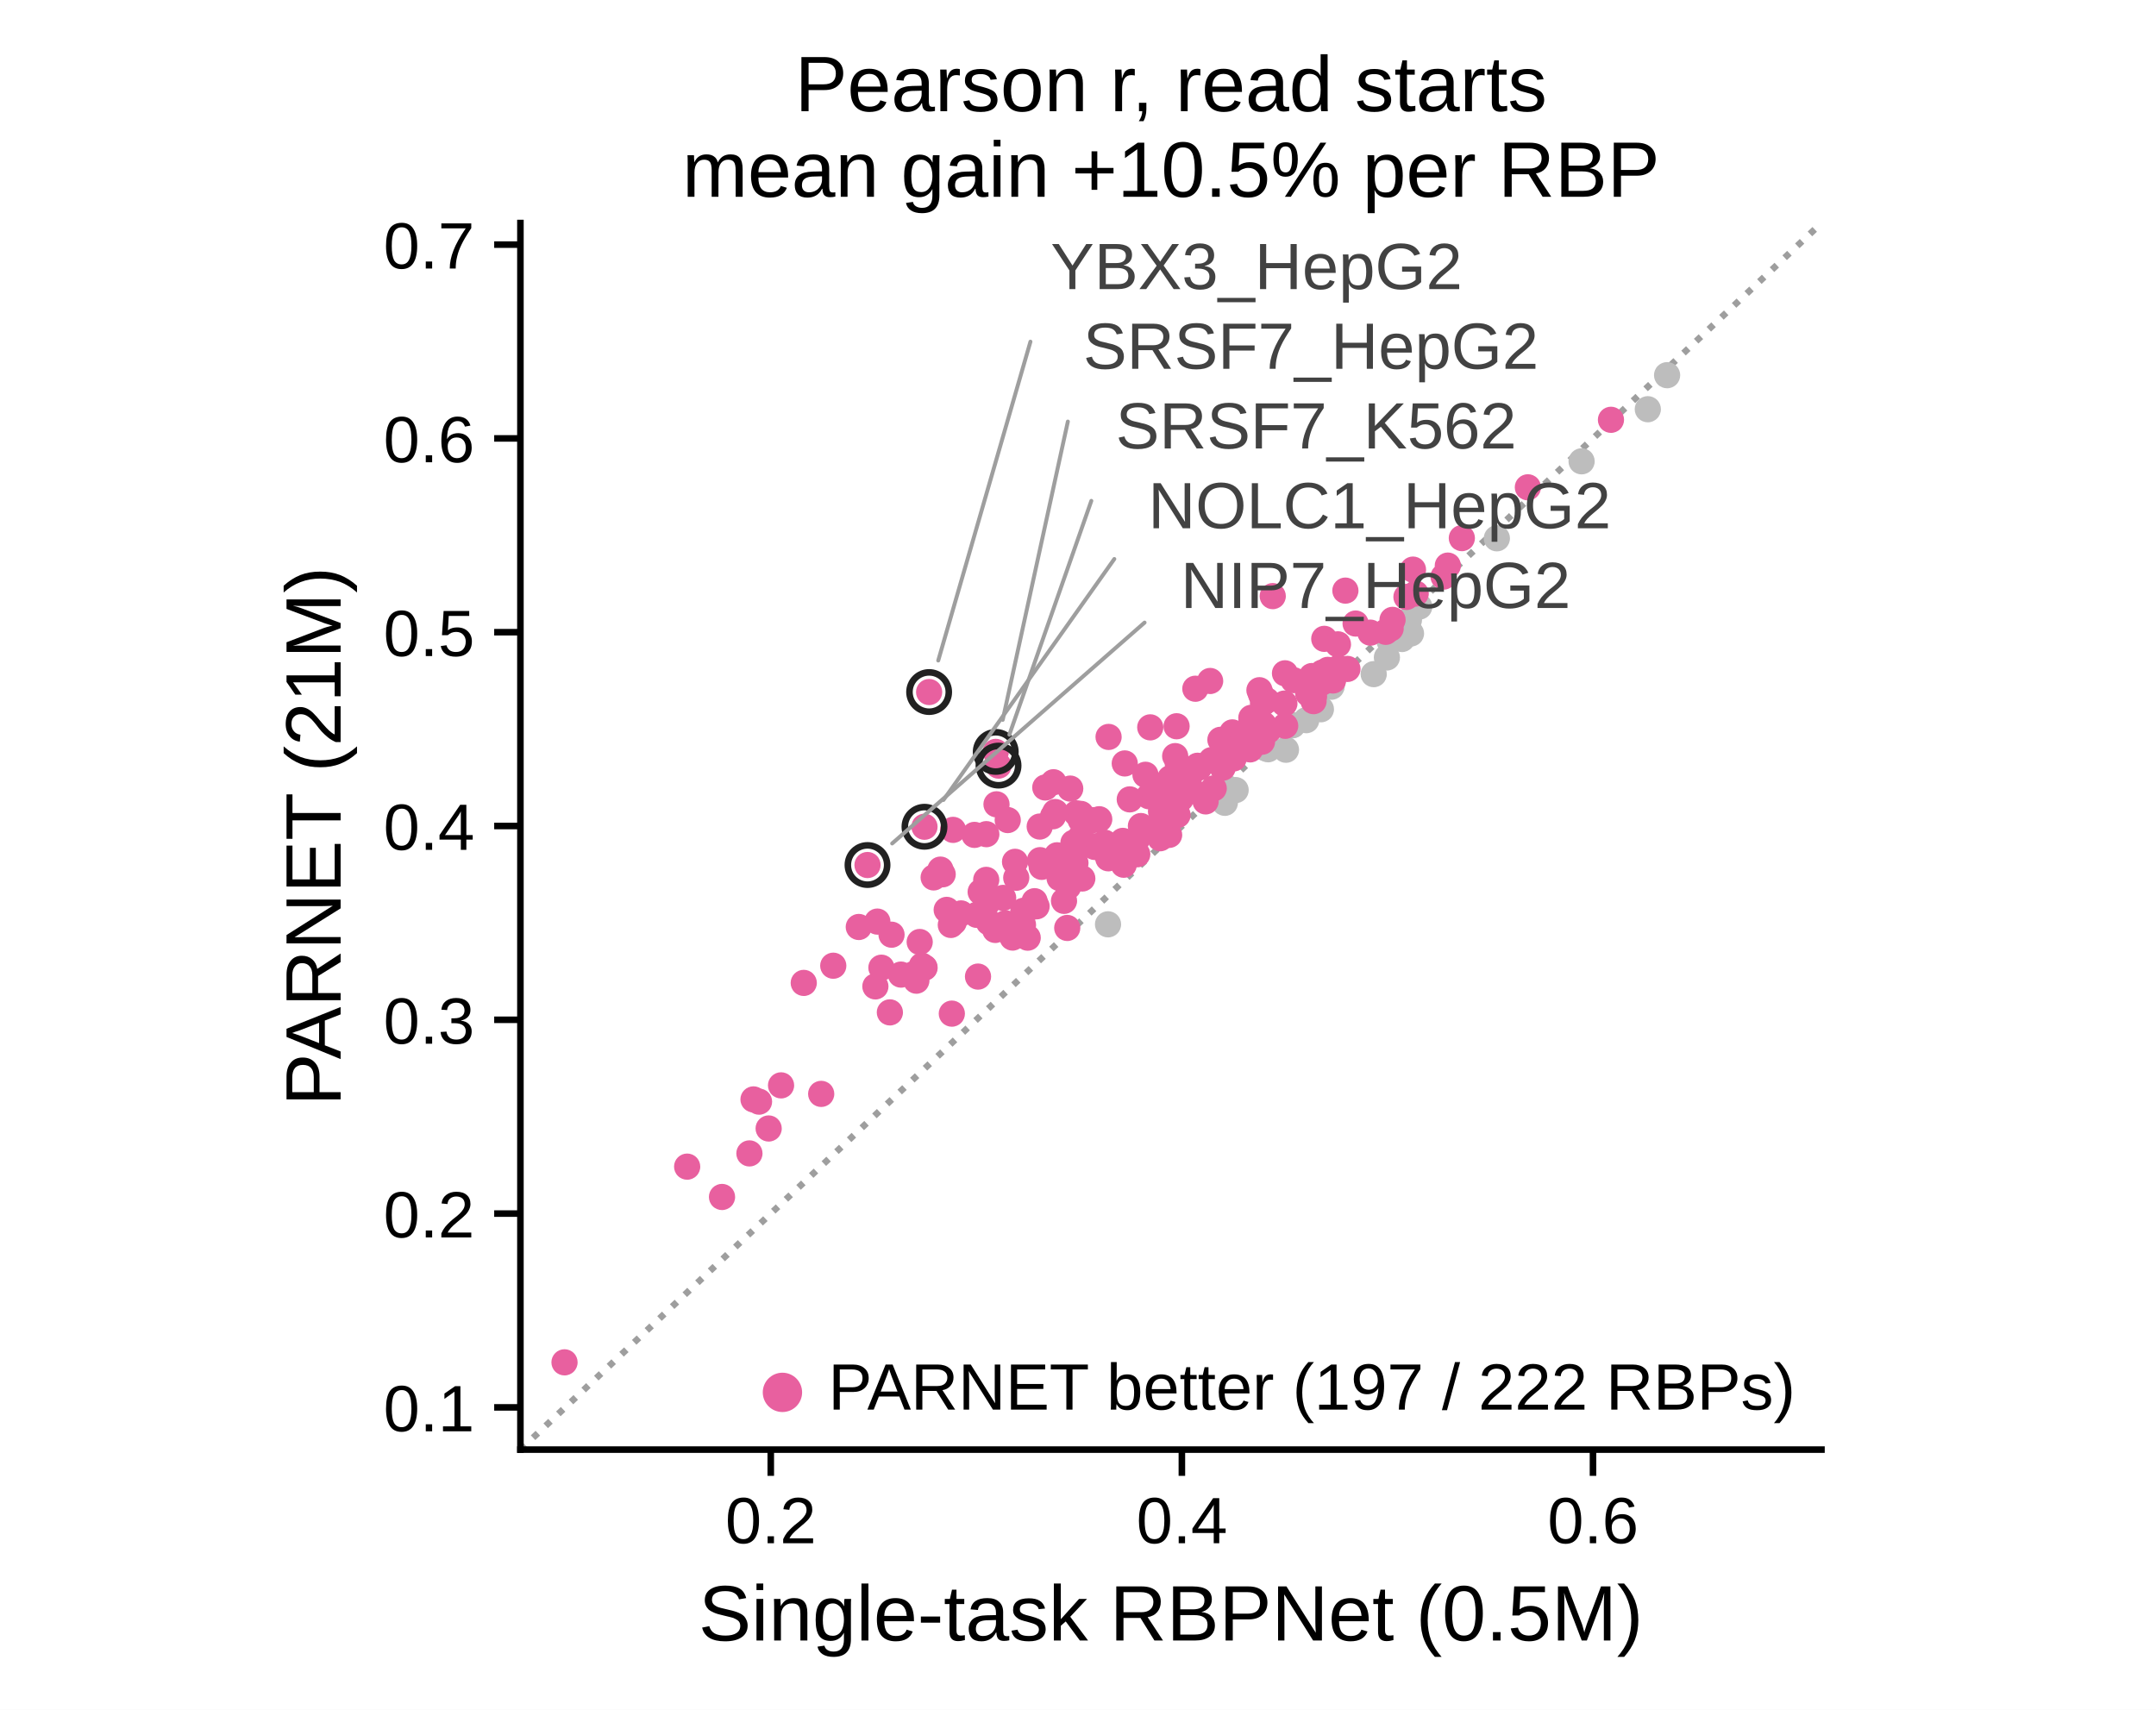
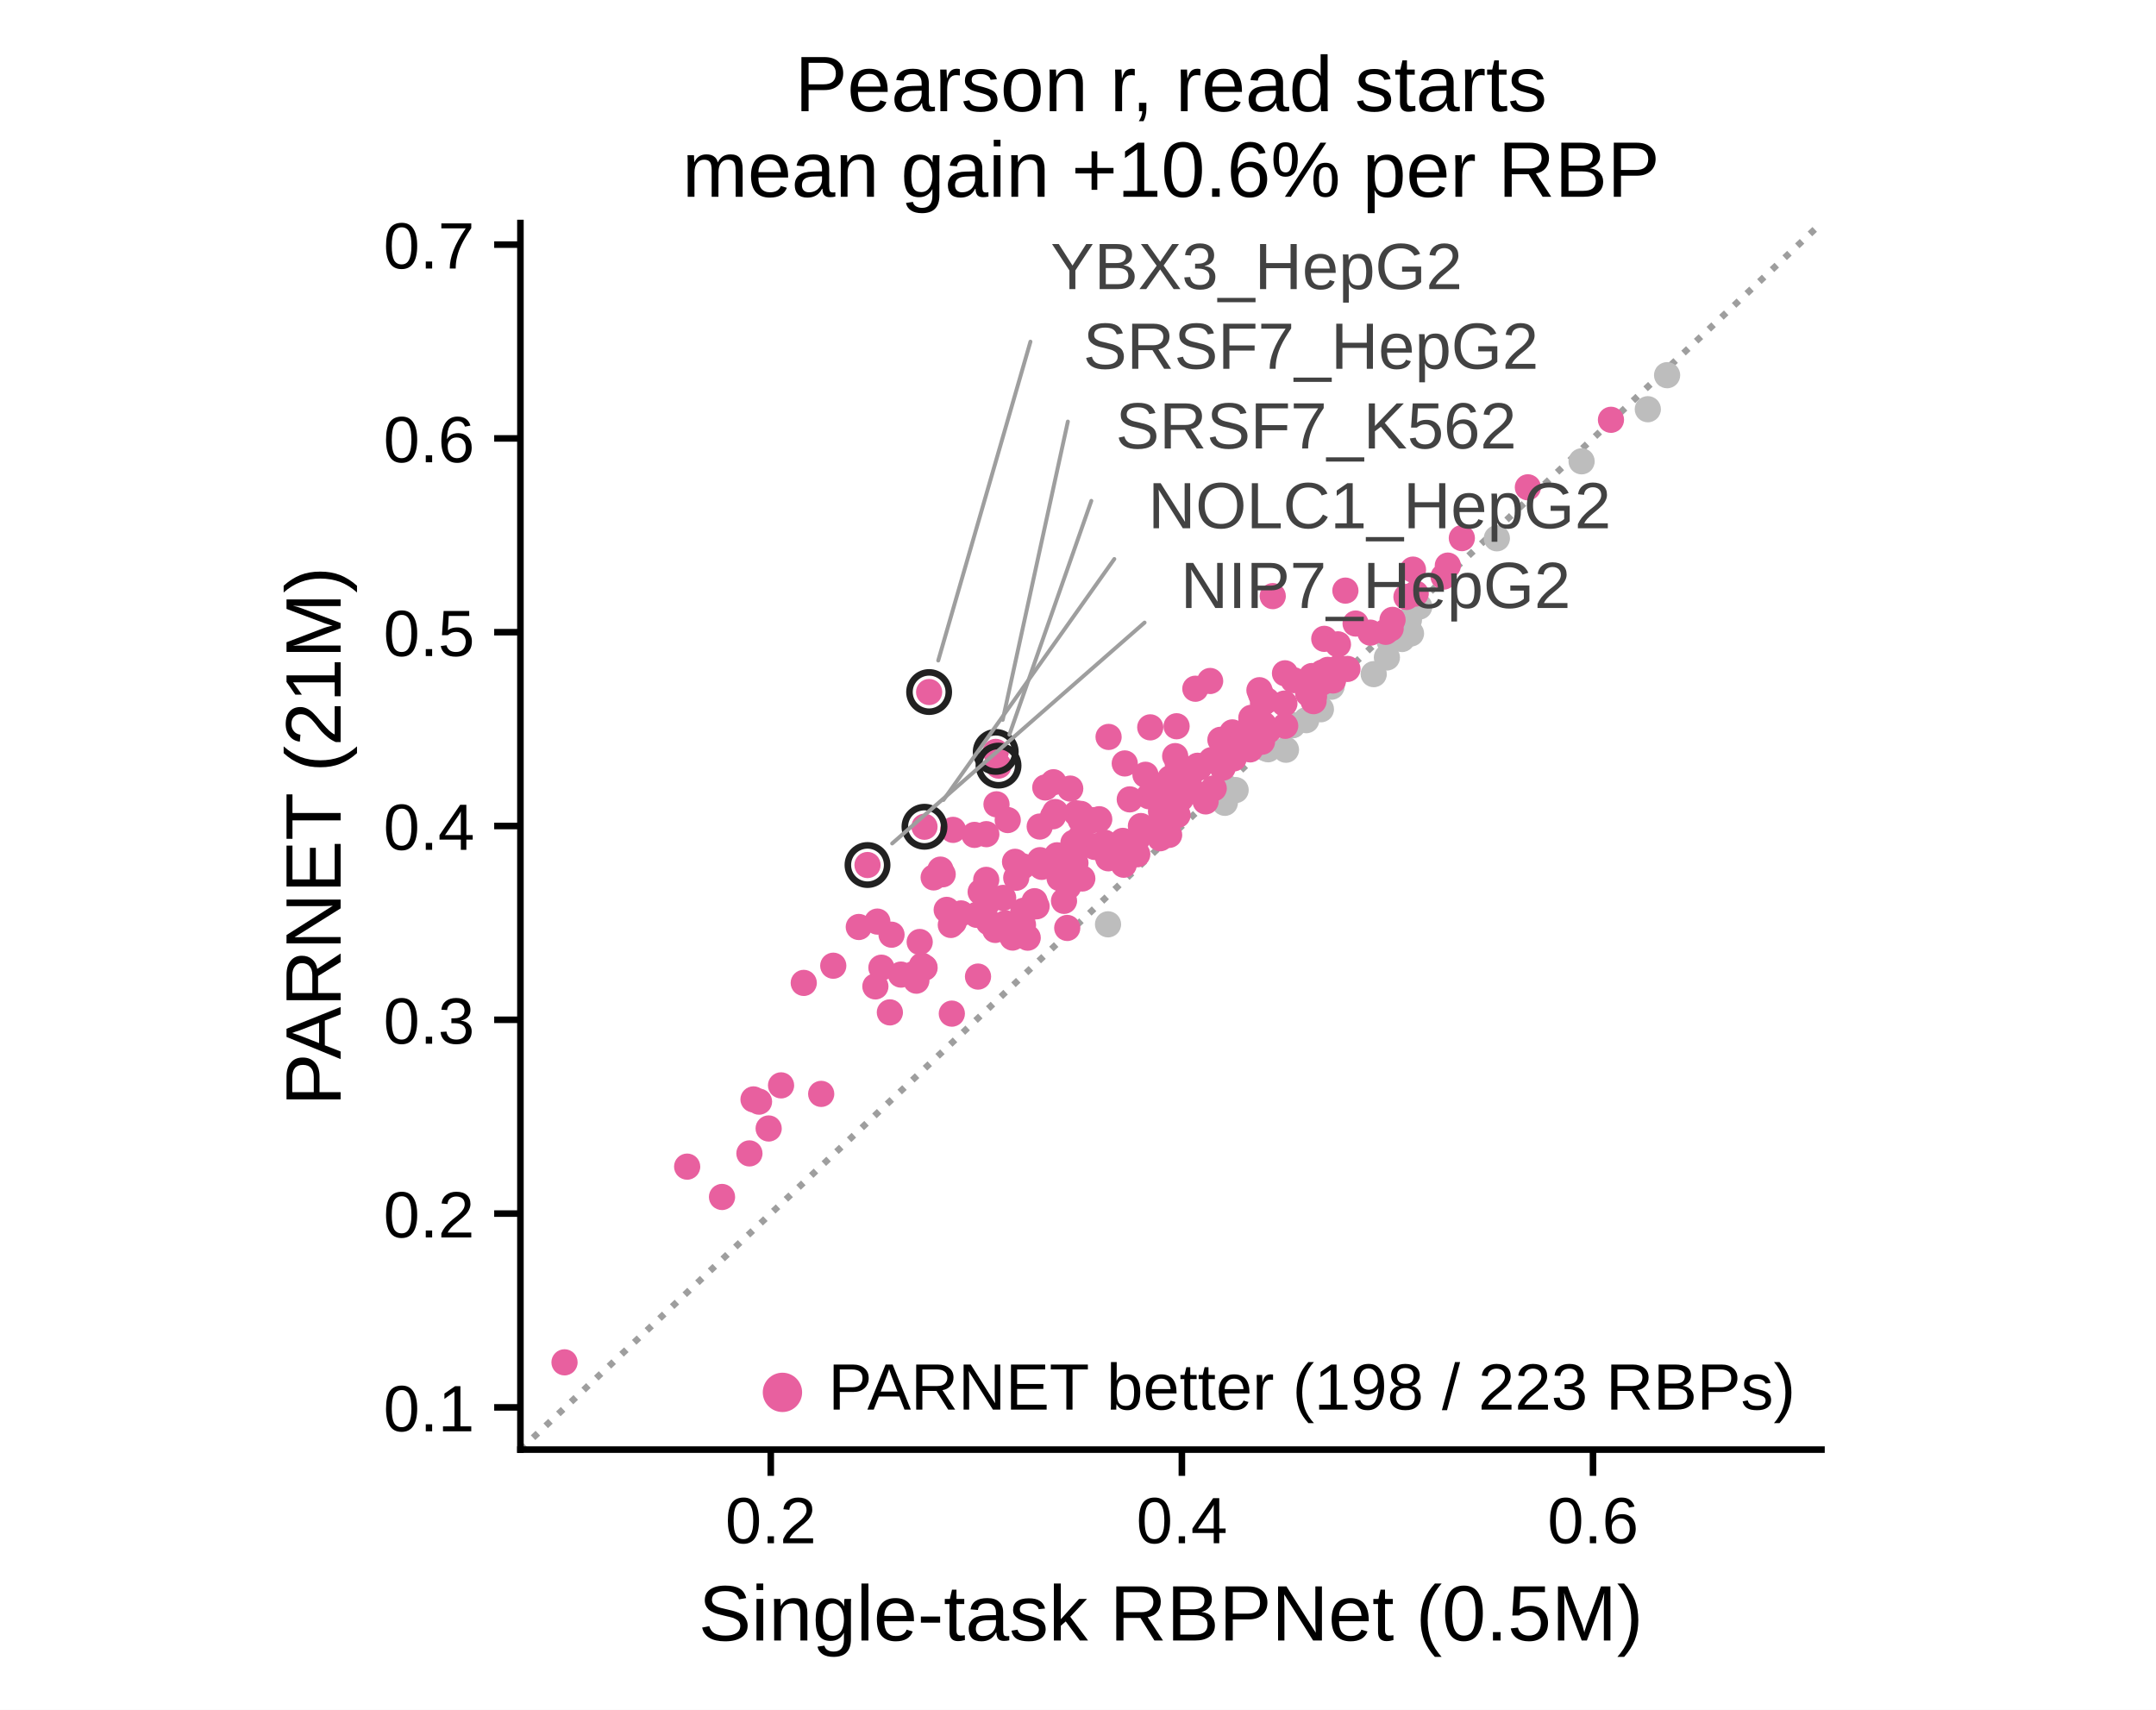
<svg xmlns="http://www.w3.org/2000/svg" xmlns:xlink="http://www.w3.org/1999/xlink" width="164.409pt" height="130.394pt" viewBox="0 0 164.409 130.394" version="1.1">
  <defs>
    <style type="text/css">*{stroke-linejoin: round; stroke-linecap: butt}</style>
  </defs>
  <g id="figure_1">
    <g id="patch_1">
      <path d="M 0 130.394  L 164.409 130.394  L 164.409 0  L 0 0  z " style="fill: #ffffff" />
    </g>
    <g id="axes_1">
      <g id="patch_2">
        <path d="M 39.685 110.551  L 138.898 110.551  L 138.898 17.008  L 39.685 17.008  z " style="fill: #ffffff" />
      </g>
      <g id="line2d_1">
        <path d="M 39.685 110.551  L 138.898 17.008  " clip-path="url(#pf9ccf09ab8)" style="fill: none; stroke-dasharray: 0.5,0.825; stroke-dashoffset: 0; stroke: #9e9e9e; stroke-width: 0.5" />
      </g>
      <g id="matplotlib.axis_1">
        <g id="xtick_1">
          <g id="line2d_2">
            <defs>
              <path id="me5752a31cb" d="M 0 0  L 0 2  " style="stroke: #000000; stroke-width: 0.5" />
            </defs>
            <g>
              <use xlink:href="#me5752a31cb" x="58.776" y="110.551" style="stroke: #000000; stroke-width: 0.5" />
            </g>
          </g>
          <g id="text_1">
            <text style="font-size: 5px; font-family: 'Arial', 'Helvetica', 'Liberation Sans', sans-serif; text-anchor: middle" x="58.776" y="117.691" transform="rotate(-0 58.77635 117.6913)">0.2</text>
          </g>
        </g>
        <g id="xtick_2">
          <g id="line2d_3">
            <g>
              <use xlink:href="#me5752a31cb" x="90.126" y="110.551" style="stroke: #000000; stroke-width: 0.5" />
            </g>
          </g>
          <g id="text_2">
            <text style="font-size: 5px; font-family: 'Arial', 'Helvetica', 'Liberation Sans', sans-serif; text-anchor: middle" x="90.126" y="117.691" transform="rotate(-0 90.1261 117.6913)">0.4</text>
          </g>
        </g>
        <g id="xtick_3">
          <g id="line2d_4">
            <g>
              <use xlink:href="#me5752a31cb" x="121.476" y="110.551" style="stroke: #000000; stroke-width: 0.5" />
            </g>
          </g>
          <g id="text_3">
            <text style="font-size: 5px; font-family: 'Arial', 'Helvetica', 'Liberation Sans', sans-serif; text-anchor: middle" x="121.476" y="117.691" transform="rotate(-0 121.4759 117.6913)">0.6</text>
          </g>
        </g>
        <g id="text_4">
          <text style="font-size: 6px; font-family: 'Arial', 'Helvetica', 'Liberation Sans', sans-serif; text-anchor: middle" x="89.291" y="125.112" transform="rotate(-0 89.29134 125.1117)">Single-task RBPNet (0.5M)</text>
        </g>
      </g>
      <g id="matplotlib.axis_2">
        <g id="ytick_1">
          <g id="line2d_5">
            <defs>
              <path id="me5e452b302" d="M 0 0  L -2 0  " style="stroke: #000000; stroke-width: 0.5" />
            </defs>
            <g>
              <use xlink:href="#me5e452b302" x="39.685" y="107.33" style="stroke: #000000; stroke-width: 0.5" />
            </g>
          </g>
          <g id="text_5">
            <text style="font-size: 5px; font-family: 'Arial', 'Helvetica', 'Liberation Sans', sans-serif; text-anchor: end" x="36.185" y="109.15" transform="rotate(-0 36.18504 109.15)">0.1</text>
          </g>
        </g>
        <g id="ytick_2">
          <g id="line2d_6">
            <g>
              <use xlink:href="#me5e452b302" x="39.685" y="92.551" style="stroke: #000000; stroke-width: 0.5" />
            </g>
          </g>
          <g id="text_6">
            <text style="font-size: 5px; font-family: 'Arial', 'Helvetica', 'Liberation Sans', sans-serif; text-anchor: end" x="36.185" y="94.371" transform="rotate(-0 36.18504 94.37087)">0.2</text>
          </g>
        </g>
        <g id="ytick_3">
          <g id="line2d_7">
            <g>
              <use xlink:href="#me5e452b302" x="39.685" y="77.772" style="stroke: #000000; stroke-width: 0.5" />
            </g>
          </g>
          <g id="text_7">
            <text style="font-size: 5px; font-family: 'Arial', 'Helvetica', 'Liberation Sans', sans-serif; text-anchor: end" x="36.185" y="79.592" transform="rotate(-0 36.18504 79.5917)">0.3</text>
          </g>
        </g>
        <g id="ytick_4">
          <g id="line2d_8">
            <g>
              <use xlink:href="#me5e452b302" x="39.685" y="62.992" style="stroke: #000000; stroke-width: 0.5" />
            </g>
          </g>
          <g id="text_8">
            <text style="font-size: 5px; font-family: 'Arial', 'Helvetica', 'Liberation Sans', sans-serif; text-anchor: end" x="36.185" y="64.813" transform="rotate(-0 36.18504 64.81253)">0.4</text>
          </g>
        </g>
        <g id="ytick_5">
          <g id="line2d_9">
            <g>
              <use xlink:href="#me5e452b302" x="39.685" y="48.213" style="stroke: #000000; stroke-width: 0.5" />
            </g>
          </g>
          <g id="text_9">
            <text style="font-size: 5px; font-family: 'Arial', 'Helvetica', 'Liberation Sans', sans-serif; text-anchor: end" x="36.185" y="50.033" transform="rotate(-0 36.18504 50.03336)">0.5</text>
          </g>
        </g>
        <g id="ytick_6">
          <g id="line2d_10">
            <g>
              <use xlink:href="#me5e452b302" x="39.685" y="33.434" style="stroke: #000000; stroke-width: 0.5" />
            </g>
          </g>
          <g id="text_10">
            <text style="font-size: 5px; font-family: 'Arial', 'Helvetica', 'Liberation Sans', sans-serif; text-anchor: end" x="36.185" y="35.254" transform="rotate(-0 36.18504 35.25419)">0.6</text>
          </g>
        </g>
        <g id="ytick_7">
          <g id="line2d_11">
            <g>
              <use xlink:href="#me5e452b302" x="39.685" y="18.655" style="stroke: #000000; stroke-width: 0.5" />
            </g>
          </g>
          <g id="text_11">
            <text style="font-size: 5px; font-family: 'Arial', 'Helvetica', 'Liberation Sans', sans-serif; text-anchor: end" x="36.185" y="20.475" transform="rotate(-0 36.18504 20.47502)">0.7</text>
          </g>
        </g>
        <g id="text_12">
          <text style="font-size: 6px; font-family: 'Arial', 'Helvetica', 'Liberation Sans', sans-serif; text-anchor: middle" x="25.972" y="63.78" transform="rotate(-90 25.97223 63.77953)">PARNET (21M)</text>
        </g>
      </g>
      <g id="PathCollection_1">
        <defs>
          <path id="mf2c2e0ef51" d="M 0 1  C 0.265 1 0.52 0.895 0.707 0.707  C 0.895 0.52 1 0.265 1 0  C 1 -0.265 0.895 -0.52 0.707 -0.707  C 0.52 -0.895 0.265 -1 0 -1  C -0.265 -1 -0.52 -0.895 -0.707 -0.707  C -0.895 -0.52 -1 -0.265 -1 0  C -1 0.265 -0.895 0.52 -0.707 0.707  C -0.52 0.895 -0.265 1 0 1  z " />
        </defs>
        <g clip-path="url(#pf9ccf09ab8)">
          <use xlink:href="#mf2c2e0ef51" x="98.064" y="57.178" style="fill: #bdbdbd" />
          <use xlink:href="#mf2c2e0ef51" x="105.76" y="50.139" style="fill: #bdbdbd" />
          <use xlink:href="#mf2c2e0ef51" x="96.7" y="57.141" style="fill: #bdbdbd" />
          <use xlink:href="#mf2c2e0ef51" x="127.127" y="28.613" style="fill: #bdbdbd" />
          <use xlink:href="#mf2c2e0ef51" x="104.754" y="51.412" style="fill: #bdbdbd" />
          <use xlink:href="#mf2c2e0ef51" x="94.225" y="60.254" style="fill: #bdbdbd" />
          <use xlink:href="#mf2c2e0ef51" x="99.608" y="54.922" style="fill: #bdbdbd" />
          <use xlink:href="#mf2c2e0ef51" x="100.727" y="54.089" style="fill: #bdbdbd" />
          <use xlink:href="#mf2c2e0ef51" x="101.558" y="52.264" style="fill: #bdbdbd" />
          <use xlink:href="#mf2c2e0ef51" x="96.504" y="57.063" style="fill: #bdbdbd" />
          <use xlink:href="#mf2c2e0ef51" x="98.57" y="55.304" style="fill: #bdbdbd" />
          <use xlink:href="#mf2c2e0ef51" x="105.966" y="48.899" style="fill: #bdbdbd" />
          <use xlink:href="#mf2c2e0ef51" x="108.229" y="46.261" style="fill: #bdbdbd" />
          <use xlink:href="#mf2c2e0ef51" x="93.587" y="60.102" style="fill: #bdbdbd" />
          <use xlink:href="#mf2c2e0ef51" x="120.607" y="35.181" style="fill: #bdbdbd" />
          <use xlink:href="#mf2c2e0ef51" x="93.274" y="60.536" style="fill: #bdbdbd" />
          <use xlink:href="#mf2c2e0ef51" x="107.597" y="48.309" style="fill: #bdbdbd" />
          <use xlink:href="#mf2c2e0ef51" x="98.542" y="55.307" style="fill: #bdbdbd" />
          <use xlink:href="#mf2c2e0ef51" x="101.53" y="52.369" style="fill: #bdbdbd" />
          <use xlink:href="#mf2c2e0ef51" x="114.145" y="41.053" style="fill: #bdbdbd" />
          <use xlink:href="#mf2c2e0ef51" x="106.906" y="48.732" style="fill: #bdbdbd" />
          <use xlink:href="#mf2c2e0ef51" x="84.494" y="70.491" style="fill: #bdbdbd" />
          <use xlink:href="#mf2c2e0ef51" x="125.656" y="31.208" style="fill: #bdbdbd" />
          <use xlink:href="#mf2c2e0ef51" x="107.439" y="47.284" style="fill: #bdbdbd" />
          <use xlink:href="#mf2c2e0ef51" x="93.401" y="61.225" style="fill: #bdbdbd" />
        </g>
      </g>
      <g id="PathCollection_2">
        <defs>
          <path id="mb67d2dc4aa" d="M 0 1  C 0.265 1 0.52 0.895 0.707 0.707  C 0.895 0.52 1 0.265 1 0  C 1 -0.265 0.895 -0.52 0.707 -0.707  C 0.52 -0.895 0.265 -1 0 -1  C -0.265 -1 -0.52 -0.895 -0.707 -0.707  C -0.895 -0.52 -1 -0.265 -1 0  C -1 0.265 -0.895 0.52 -0.707 0.707  C -0.52 0.895 -0.265 1 0 1  z " />
        </defs>
        <g clip-path="url(#pf9ccf09ab8)">
          <use xlink:href="#mb67d2dc4aa" x="68.702" y="74.325" style="fill: #e8609f" />
          <use xlink:href="#mb67d2dc4aa" x="78.212" y="69.451" style="fill: #e8609f" />
          <use xlink:href="#mb67d2dc4aa" x="63.542" y="73.648" style="fill: #e8609f" />
          <use xlink:href="#mb67d2dc4aa" x="80.475" y="61.928" style="fill: #e8609f" />
          <use xlink:href="#mb67d2dc4aa" x="88.565" y="61.05" style="fill: #e8609f" />
          <use xlink:href="#mb67d2dc4aa" x="81.612" y="60.14" style="fill: #e8609f" />
          <use xlink:href="#mb67d2dc4aa" x="72.733" y="70.324" style="fill: #e8609f" />
          <use xlink:href="#mb67d2dc4aa" x="81.458" y="67.615" style="fill: #e8609f" />
          <use xlink:href="#mb67d2dc4aa" x="79.71" y="60.056" style="fill: #e8609f" />
          <use xlink:href="#mb67d2dc4aa" x="97.054" y="45.461" style="fill: #e8609f" />
          <use xlink:href="#mb67d2dc4aa" x="122.846" y="32.015" style="fill: #e8609f" />
          <use xlink:href="#mb67d2dc4aa" x="93.976" y="55.854" style="fill: #e8609f" />
          <use xlink:href="#mb67d2dc4aa" x="110.406" y="43.134" style="fill: #e8609f" />
          <use xlink:href="#mb67d2dc4aa" x="94.075" y="57.839" style="fill: #e8609f" />
          <use xlink:href="#mb67d2dc4aa" x="100.345" y="52.368" style="fill: #e8609f" />
          <use xlink:href="#mb67d2dc4aa" x="78.008" y="70.524" style="fill: #e8609f" />
          <use xlink:href="#mb67d2dc4aa" x="72.506" y="70.539" style="fill: #e8609f" />
          <use xlink:href="#mb67d2dc4aa" x="83.397" y="64.534" style="fill: #e8609f" />
          <use xlink:href="#mb67d2dc4aa" x="100.805" y="52.06" style="fill: #e8609f" />
          <use xlink:href="#mb67d2dc4aa" x="88.535" y="61.878" style="fill: #e8609f" />
          <use xlink:href="#mb67d2dc4aa" x="67.213" y="73.799" style="fill: #e8609f" />
          <use xlink:href="#mb67d2dc4aa" x="95.424" y="54.741" style="fill: #e8609f" />
          <use xlink:href="#mb67d2dc4aa" x="87.714" y="55.47" style="fill: #e8609f" />
          <use xlink:href="#mb67d2dc4aa" x="91.153" y="52.524" style="fill: #e8609f" />
          <use xlink:href="#mb67d2dc4aa" x="88.593" y="61.566" style="fill: #e8609f" />
          <use xlink:href="#mb67d2dc4aa" x="69.655" y="74.293" style="fill: #e8609f" />
          <use xlink:href="#mb67d2dc4aa" x="87.61" y="60.724" style="fill: #e8609f" />
          <use xlink:href="#mb67d2dc4aa" x="83.483" y="64.59" style="fill: #e8609f" />
          <use xlink:href="#mb67d2dc4aa" x="82.083" y="62.026" style="fill: #e8609f" />
          <use xlink:href="#mb67d2dc4aa" x="87.349" y="59.086" style="fill: #e8609f" />
          <use xlink:href="#mb67d2dc4aa" x="76.672" y="70.41" style="fill: #e8609f" />
          <use xlink:href="#mb67d2dc4aa" x="74.782" y="68.02" style="fill: #e8609f" />
          <use xlink:href="#mb67d2dc4aa" x="83.333" y="62.546" style="fill: #e8609f" />
          <use xlink:href="#mb67d2dc4aa" x="82.532" y="66.996" style="fill: #e8609f" />
          <use xlink:href="#mb67d2dc4aa" x="75.892" y="70.919" style="fill: #e8609f" />
          <use xlink:href="#mb67d2dc4aa" x="77.495" y="66.939" style="fill: #e8609f" />
          <use xlink:href="#mb67d2dc4aa" x="70.504" y="73.787" style="fill: #e8609f" />
          <use xlink:href="#mb67d2dc4aa" x="74.31" y="63.671" style="fill: #e8609f" />
          <use xlink:href="#mb67d2dc4aa" x="78.368" y="71.51" style="fill: #e8609f" />
          <use xlink:href="#mb67d2dc4aa" x="89.717" y="60.532" style="fill: #e8609f" />
          <use xlink:href="#mb67d2dc4aa" x="81.137" y="68.703" style="fill: #e8609f" />
          <use xlink:href="#mb67d2dc4aa" x="84.808" y="65.072" style="fill: #e8609f" />
          <use xlink:href="#mb67d2dc4aa" x="89.509" y="61.73" style="fill: #e8609f" />
          <use xlink:href="#mb67d2dc4aa" x="71.887" y="66.677" style="fill: #e8609f" />
          <use xlink:href="#mb67d2dc4aa" x="91.435" y="58.541" style="fill: #e8609f" />
          <use xlink:href="#mb67d2dc4aa" x="89.38" y="60.289" style="fill: #e8609f" />
          <use xlink:href="#mb67d2dc4aa" x="88.259" y="63.449" style="fill: #e8609f" />
          <use xlink:href="#mb67d2dc4aa" x="67.985" y="71.282" style="fill: #e8609f" />
          <use xlink:href="#mb67d2dc4aa" x="100.034" y="51.558" style="fill: #e8609f" />
          <use xlink:href="#mb67d2dc4aa" x="97.943" y="53.656" style="fill: #e8609f" />
          <use xlink:href="#mb67d2dc4aa" x="82.405" y="63.83" style="fill: #e8609f" />
          <use xlink:href="#mb67d2dc4aa" x="90.269" y="59.174" style="fill: #e8609f" />
          <use xlink:href="#mb67d2dc4aa" x="80.416" y="65.972" style="fill: #e8609f" />
          <use xlink:href="#mb67d2dc4aa" x="78.895" y="68.728" style="fill: #e8609f" />
          <use xlink:href="#mb67d2dc4aa" x="100.984" y="48.72" style="fill: #e8609f" />
          <use xlink:href="#mb67d2dc4aa" x="75.213" y="63.615" style="fill: #e8609f" />
          <use xlink:href="#mb67d2dc4aa" x="82.402" y="62.528" style="fill: #e8609f" />
          <use xlink:href="#mb67d2dc4aa" x="96.166" y="52.974" style="fill: #e8609f" />
          <use xlink:href="#mb67d2dc4aa" x="89.797" y="62.153" style="fill: #e8609f" />
          <use xlink:href="#mb67d2dc4aa" x="81.384" y="70.768" style="fill: #e8609f" />
          <use xlink:href="#mb67d2dc4aa" x="99.761" y="52.799" style="fill: #e8609f" />
          <use xlink:href="#mb67d2dc4aa" x="93.064" y="56.42" style="fill: #e8609f" />
          <use xlink:href="#mb67d2dc4aa" x="102.026" y="49.138" style="fill: #e8609f" />
          <use xlink:href="#mb67d2dc4aa" x="100.827" y="51.293" style="fill: #e8609f" />
          <use xlink:href="#mb67d2dc4aa" x="75.406" y="70.341" style="fill: #e8609f" />
          <use xlink:href="#mb67d2dc4aa" x="71.197" y="66.915" style="fill: #e8609f" />
          <use xlink:href="#mb67d2dc4aa" x="92.38" y="57.971" style="fill: #e8609f" />
          <use xlink:href="#mb67d2dc4aa" x="74.479" y="69.769" style="fill: #e8609f" />
          <use xlink:href="#mb67d2dc4aa" x="107.955" y="45.265" style="fill: #e8609f" />
          <use xlink:href="#mb67d2dc4aa" x="104.498" y="48.247" style="fill: #e8609f" />
          <use xlink:href="#mb67d2dc4aa" x="84.235" y="64.263" style="fill: #e8609f" />
          <use xlink:href="#mb67d2dc4aa" x="88.847" y="60.895" style="fill: #e8609f" />
          <use xlink:href="#mb67d2dc4aa" x="93.239" y="58.548" style="fill: #e8609f" />
          <use xlink:href="#mb67d2dc4aa" x="96.018" y="55.193" style="fill: #e8609f" />
          <use xlink:href="#mb67d2dc4aa" x="105.671" y="48.185" style="fill: #e8609f" />
          <use xlink:href="#mb67d2dc4aa" x="98.003" y="55.352" style="fill: #e8609f" />
          <use xlink:href="#mb67d2dc4aa" x="88.474" y="63.925" style="fill: #e8609f" />
          <use xlink:href="#mb67d2dc4aa" x="77.215" y="71.501" style="fill: #e8609f" />
          <use xlink:href="#mb67d2dc4aa" x="96.236" y="56.566" style="fill: #e8609f" />
          <use xlink:href="#mb67d2dc4aa" x="96.04" y="52.637" style="fill: #e8609f" />
          <use xlink:href="#mb67d2dc4aa" x="96.6" y="53.419" style="fill: #e8609f" />
          <use xlink:href="#mb67d2dc4aa" x="97.989" y="51.348" style="fill: #e8609f" />
          <use xlink:href="#mb67d2dc4aa" x="95.432" y="54.888" style="fill: #e8609f" />
          <use xlink:href="#mb67d2dc4aa" x="95.778" y="56.646" style="fill: #e8609f" />
          <use xlink:href="#mb67d2dc4aa" x="92.553" y="60.125" style="fill: #e8609f" />
          <use xlink:href="#mb67d2dc4aa" x="83.823" y="62.477" style="fill: #e8609f" />
          <use xlink:href="#mb67d2dc4aa" x="80.605" y="65.227" style="fill: #e8609f" />
          <use xlink:href="#mb67d2dc4aa" x="61.291" y="74.959" style="fill: #e8609f" />
          <use xlink:href="#mb67d2dc4aa" x="70.296" y="73.645" style="fill: #e8609f" />
          <use xlink:href="#mb67d2dc4aa" x="89.231" y="59.357" style="fill: #e8609f" />
          <use xlink:href="#mb67d2dc4aa" x="87.002" y="62.997" style="fill: #e8609f" />
          <use xlink:href="#mb67d2dc4aa" x="90.653" y="59.444" style="fill: #e8609f" />
          <use xlink:href="#mb67d2dc4aa" x="84.105" y="64.782" style="fill: #e8609f" />
          <use xlink:href="#mb67d2dc4aa" x="89.153" y="63.672" style="fill: #e8609f" />
          <use xlink:href="#mb67d2dc4aa" x="96.213" y="56.478" style="fill: #e8609f" />
          <use xlink:href="#mb67d2dc4aa" x="89.819" y="58.282" style="fill: #e8609f" />
          <use xlink:href="#mb67d2dc4aa" x="85.62" y="64.128" style="fill: #e8609f" />
          <use xlink:href="#mb67d2dc4aa" x="82.01" y="65.818" style="fill: #e8609f" />
          <use xlink:href="#mb67d2dc4aa" x="75.594" y="68.555" style="fill: #e8609f" />
          <use xlink:href="#mb67d2dc4aa" x="66.153" y="65.969" style="fill: #e8609f" />
          <use xlink:href="#mb67d2dc4aa" x="81.729" y="65.796" style="fill: #e8609f" />
          <use xlink:href="#mb67d2dc4aa" x="90.386" y="60.103" style="fill: #e8609f" />
          <use xlink:href="#mb67d2dc4aa" x="79.284" y="63.035" style="fill: #e8609f" />
          <use xlink:href="#mb67d2dc4aa" x="70.498" y="63.05" style="fill: #e8609f" />
          <use xlink:href="#mb67d2dc4aa" x="80.557" y="65.44" style="fill: #e8609f" />
          <use xlink:href="#mb67d2dc4aa" x="65.488" y="70.694" style="fill: #e8609f" />
          <use xlink:href="#mb67d2dc4aa" x="70.487" y="73.799" style="fill: #e8609f" />
          <use xlink:href="#mb67d2dc4aa" x="85.77" y="58.222" style="fill: #e8609f" />
          <use xlink:href="#mb67d2dc4aa" x="89.897" y="59.357" style="fill: #e8609f" />
          <use xlink:href="#mb67d2dc4aa" x="72.674" y="63.288" style="fill: #e8609f" />
          <use xlink:href="#mb67d2dc4aa" x="77.404" y="65.724" style="fill: #e8609f" />
          <use xlink:href="#mb67d2dc4aa" x="101.252" y="51.086" style="fill: #e8609f" />
          <use xlink:href="#mb67d2dc4aa" x="66.753" y="75.225" style="fill: #e8609f" />
          <use xlink:href="#mb67d2dc4aa" x="94.965" y="55.913" style="fill: #e8609f" />
          <use xlink:href="#mb67d2dc4aa" x="110.08" y="43.973" style="fill: #e8609f" />
          <use xlink:href="#mb67d2dc4aa" x="86.151" y="60.963" style="fill: #e8609f" />
          <use xlink:href="#mb67d2dc4aa" x="96.746" y="55.69" style="fill: #e8609f" />
          <use xlink:href="#mb67d2dc4aa" x="101.653" y="51.895" style="fill: #e8609f" />
          <use xlink:href="#mb67d2dc4aa" x="98.633" y="51.868" style="fill: #e8609f" />
          <use xlink:href="#mb67d2dc4aa" x="103.373" y="47.553" style="fill: #e8609f" />
          <use xlink:href="#mb67d2dc4aa" x="95.775" y="55.489" style="fill: #e8609f" />
          <use xlink:href="#mb67d2dc4aa" x="75.989" y="61.339" style="fill: #e8609f" />
          <use xlink:href="#mb67d2dc4aa" x="88.548" y="63.576" style="fill: #e8609f" />
          <use xlink:href="#mb67d2dc4aa" x="89.684" y="61.518" style="fill: #e8609f" />
          <use xlink:href="#mb67d2dc4aa" x="107.251" y="45.521" style="fill: #e8609f" />
          <use xlink:href="#mb67d2dc4aa" x="88.53" y="63.808" style="fill: #e8609f" />
          <use xlink:href="#mb67d2dc4aa" x="86.723" y="65.147" style="fill: #e8609f" />
          <use xlink:href="#mb67d2dc4aa" x="66.904" y="70.283" style="fill: #e8609f" />
          <use xlink:href="#mb67d2dc4aa" x="92.28" y="51.933" style="fill: #e8609f" />
          <use xlink:href="#mb67d2dc4aa" x="76.845" y="62.54" style="fill: #e8609f" />
          <use xlink:href="#mb67d2dc4aa" x="95.329" y="57.15" style="fill: #e8609f" />
          <use xlink:href="#mb67d2dc4aa" x="95.757" y="56.691" style="fill: #e8609f" />
          <use xlink:href="#mb67d2dc4aa" x="96.357" y="55.251" style="fill: #e8609f" />
          <use xlink:href="#mb67d2dc4aa" x="71.714" y="66.319" style="fill: #e8609f" />
          <use xlink:href="#mb67d2dc4aa" x="80.3" y="62.249" style="fill: #e8609f" />
          <use xlink:href="#mb67d2dc4aa" x="57.46" y="83.844" style="fill: #e8609f" />
          <use xlink:href="#mb67d2dc4aa" x="57.148" y="87.962" style="fill: #e8609f" />
          <use xlink:href="#mb67d2dc4aa" x="85.693" y="65.947" style="fill: #e8609f" />
          <use xlink:href="#mb67d2dc4aa" x="55.058" y="91.284" style="fill: #e8609f" />
          <use xlink:href="#mb67d2dc4aa" x="102.752" y="51.014" style="fill: #e8609f" />
          <use xlink:href="#mb67d2dc4aa" x="57.88" y="84.014" style="fill: #e8609f" />
          <use xlink:href="#mb67d2dc4aa" x="85.864" y="64.767" style="fill: #e8609f" />
          <use xlink:href="#mb67d2dc4aa" x="90.045" y="60.906" style="fill: #e8609f" />
          <use xlink:href="#mb67d2dc4aa" x="70.133" y="71.839" style="fill: #e8609f" />
          <use xlink:href="#mb67d2dc4aa" x="81.856" y="64.272" style="fill: #e8609f" />
          <use xlink:href="#mb67d2dc4aa" x="102.594" y="45.042" style="fill: #e8609f" />
          <use xlink:href="#mb67d2dc4aa" x="94.753" y="56.574" style="fill: #e8609f" />
          <use xlink:href="#mb67d2dc4aa" x="100.166" y="53.472" style="fill: #e8609f" />
          <use xlink:href="#mb67d2dc4aa" x="91.756" y="60.619" style="fill: #e8609f" />
          <use xlink:href="#mb67d2dc4aa" x="75.931" y="57.342" style="fill: #e8609f" />
          <use xlink:href="#mb67d2dc4aa" x="76.144" y="58.387" style="fill: #e8609f" />
          <use xlink:href="#mb67d2dc4aa" x="93.745" y="57.908" style="fill: #e8609f" />
          <use xlink:href="#mb67d2dc4aa" x="80.8" y="66.967" style="fill: #e8609f" />
          <use xlink:href="#mb67d2dc4aa" x="58.615" y="86.061" style="fill: #e8609f" />
          <use xlink:href="#mb67d2dc4aa" x="100.092" y="51.728" style="fill: #e8609f" />
          <use xlink:href="#mb67d2dc4aa" x="75.205" y="67.101" style="fill: #e8609f" />
          <use xlink:href="#mb67d2dc4aa" x="101.246" y="51.781" style="fill: #e8609f" />
          <use xlink:href="#mb67d2dc4aa" x="78.036" y="69.463" style="fill: #e8609f" />
+           <use xlink:href="#mb67d2dc4aa" x="77.989" y="66.068" style="fill: #e8609f" />
          <use xlink:href="#mb67d2dc4aa" x="91.935" y="61.117" style="fill: #e8609f" />
          <use xlink:href="#mb67d2dc4aa" x="86.66" y="64.094" style="fill: #e8609f" />
          <use xlink:href="#mb67d2dc4aa" x="52.4" y="88.971" style="fill: #e8609f" />
          <use xlink:href="#mb67d2dc4aa" x="76.497" y="68.476" style="fill: #e8609f" />
          <use xlink:href="#mb67d2dc4aa" x="106.044" y="47.934" style="fill: #e8609f" />
          <use xlink:href="#mb67d2dc4aa" x="100.203" y="53.108" style="fill: #e8609f" />
          <use xlink:href="#mb67d2dc4aa" x="100.299" y="52.007" style="fill: #e8609f" />
          <use xlink:href="#mb67d2dc4aa" x="82.427" y="62.07" style="fill: #e8609f" />
          <use xlink:href="#mb67d2dc4aa" x="84.536" y="56.2" style="fill: #e8609f" />
          <use xlink:href="#mb67d2dc4aa" x="88.7" y="60.724" style="fill: #e8609f" />
          <use xlink:href="#mb67d2dc4aa" x="88.106" y="60.44" style="fill: #e8609f" />
          <use xlink:href="#mb67d2dc4aa" x="99.761" y="52.892" style="fill: #e8609f" />
          <use xlink:href="#mb67d2dc4aa" x="107.748" y="43.44" style="fill: #e8609f" />
          <use xlink:href="#mb67d2dc4aa" x="116.51" y="37.164" style="fill: #e8609f" />
          <use xlink:href="#mb67d2dc4aa" x="102.07" y="50.939" style="fill: #e8609f" />
          <use xlink:href="#mb67d2dc4aa" x="100.525" y="51.873" style="fill: #e8609f" />
          <use xlink:href="#mb67d2dc4aa" x="80.337" y="59.655" style="fill: #e8609f" />
          <use xlink:href="#mb67d2dc4aa" x="89.722" y="55.386" style="fill: #e8609f" />
          <use xlink:href="#mb67d2dc4aa" x="72.192" y="69.39" style="fill: #e8609f" />
          <use xlink:href="#mb67d2dc4aa" x="67.858" y="77.207" style="fill: #e8609f" />
          <use xlink:href="#mb67d2dc4aa" x="43.048" y="103.895" style="fill: #e8609f" />
          <use xlink:href="#mb67d2dc4aa" x="62.621" y="83.423" style="fill: #e8609f" />
          <use xlink:href="#mb67d2dc4aa" x="73.285" y="69.659" style="fill: #e8609f" />
          <use xlink:href="#mb67d2dc4aa" x="69.877" y="74.789" style="fill: #e8609f" />
          <use xlink:href="#mb67d2dc4aa" x="75.161" y="69.079" style="fill: #e8609f" />
          <use xlink:href="#mb67d2dc4aa" x="72.583" y="77.302" style="fill: #e8609f" />
          <use xlink:href="#mb67d2dc4aa" x="79.046" y="69.117" style="fill: #e8609f" />
          <use xlink:href="#mb67d2dc4aa" x="91.321" y="58.399" style="fill: #e8609f" />
          <use xlink:href="#mb67d2dc4aa" x="84.828" y="64.637" style="fill: #e8609f" />
          <use xlink:href="#mb67d2dc4aa" x="70.852" y="52.777" style="fill: #e8609f" />
          <use xlink:href="#mb67d2dc4aa" x="111.475" y="41.038" style="fill: #e8609f" />
          <use xlink:href="#mb67d2dc4aa" x="79.31" y="65.598" style="fill: #e8609f" />
          <use xlink:href="#mb67d2dc4aa" x="84.513" y="65.456" style="fill: #e8609f" />
          <use xlink:href="#mb67d2dc4aa" x="79.437" y="66.109" style="fill: #e8609f" />
          <use xlink:href="#mb67d2dc4aa" x="59.56" y="82.773" style="fill: #e8609f" />
          <use xlink:href="#mb67d2dc4aa" x="106.19" y="47.273" style="fill: #e8609f" />
          <use xlink:href="#mb67d2dc4aa" x="96.311" y="53.633" style="fill: #e8609f" />
          <use xlink:href="#mb67d2dc4aa" x="89.615" y="57.663" style="fill: #e8609f" />
          <use xlink:href="#mb67d2dc4aa" x="74.58" y="74.477" style="fill: #e8609f" />
        </g>
      </g>
      <g id="patch_3">
        <path d="M 39.685 110.551  L 39.685 17.008  " style="fill: none; stroke: #000000; stroke-width: 0.5; stroke-linejoin: miter; stroke-linecap: square" />
      </g>
      <g id="patch_4">
        <path d="M 39.685 110.551  L 138.898 110.551  " style="fill: none; stroke: #000000; stroke-width: 0.5; stroke-linejoin: miter; stroke-linecap: square" />
      </g>
      <g id="PathCollection_3">
        <defs>
          <path id="C0_0_18f11ebd76" d="M 0 1.5  C 0.398 1.5 0.779 1.342 1.061 1.061  C 1.342 0.779 1.5 0.398 1.5 -0  C 1.5 -0.398 1.342 -0.779 1.061 -1.061  C 0.779 -1.342 0.398 -1.5 0 -1.5  C -0.398 -1.5 -0.779 -1.342 -1.061 -1.061  C -1.342 -0.779 -1.5 -0.398 -1.5 0  C -1.5 0.398 -1.342 0.779 -1.061 1.061  C -0.779 1.342 -0.398 1.5 0 1.5  z " />
        </defs>
        <g clip-path="url(#pf9ccf09ab8)">
          <use xlink:href="#C0_0_18f11ebd76" x="70.852" y="52.777" style="fill: none; stroke: #212121; stroke-width: 0.5" />
        </g>
        <g clip-path="url(#pf9ccf09ab8)">
          <use xlink:href="#C0_0_18f11ebd76" x="66.153" y="65.969" style="fill: none; stroke: #212121; stroke-width: 0.5" />
        </g>
        <g clip-path="url(#pf9ccf09ab8)">
          <use xlink:href="#C0_0_18f11ebd76" x="75.931" y="57.342" style="fill: none; stroke: #212121; stroke-width: 0.5" />
        </g>
        <g clip-path="url(#pf9ccf09ab8)">
          <use xlink:href="#C0_0_18f11ebd76" x="70.498" y="63.05" style="fill: none; stroke: #212121; stroke-width: 0.5" />
        </g>
        <g clip-path="url(#pf9ccf09ab8)">
          <use xlink:href="#C0_0_18f11ebd76" x="76.144" y="58.387" style="fill: none; stroke: #212121; stroke-width: 0.5" />
        </g>
      </g>
      <g id="text_13">
        <text style="font-size: 6px; font-family: 'Arial', 'Helvetica', 'Liberation Sans', sans-serif" transform="translate(60.61321 8.477601)">Pearson r, read starts</text>
-         <text style="font-size: 6px; font-family: 'Arial', 'Helvetica', 'Liberation Sans', sans-serif" transform="translate(52.02009 15.00787)">mean gain +10.5% per RBP</text>
+         <text style="font-size: 6px; font-family: 'Arial', 'Helvetica', 'Liberation Sans', sans-serif" transform="translate(52.02009 15.00787)">mean gain +10.6% per RBP</text>
      </g>
      <g id="patch_5">
        <path d="M 78.578 26.056  Q 75.063 38.215 71.547 50.373  " style="fill: none; stroke: #9e9e9e; stroke-width: 0.3; stroke-linecap: round" />
      </g>
      <g id="text_14">
        <text style="font-size: 5px; font-family: 'Arial', 'Helvetica', 'Liberation Sans', sans-serif; text-anchor: start; fill: #424242" x="80.113" y="22.044" transform="rotate(-0 80.11262 22.04355)">YBX3_HepG2</text>
      </g>
      <g id="patch_6">
        <path d="M 81.431 32.151  Q 78.948 43.524 76.465 54.898  " style="fill: none; stroke: #9e9e9e; stroke-width: 0.3; stroke-linecap: round" />
      </g>
      <g id="text_15">
        <text style="font-size: 5px; font-family: 'Arial', 'Helvetica', 'Liberation Sans', sans-serif; text-anchor: start; fill: #424242" x="82.593" y="28.124" transform="rotate(-0 82.59293 28.12387)">SRSF7_HepG2</text>
      </g>
      <g id="patch_7">
        <path d="M 83.221 38.196  Q 80.096 47.113 76.971 56.029  " style="fill: none; stroke: #9e9e9e; stroke-width: 0.3; stroke-linecap: round" />
      </g>
      <g id="text_16">
        <text style="font-size: 5px; font-family: 'Arial', 'Helvetica', 'Liberation Sans', sans-serif; text-anchor: start; fill: #424242" x="85.073" y="34.204" transform="rotate(-0 85.07325 34.20418)">SRSF7_K562</text>
      </g>
      <g id="patch_8">
        <path d="M 84.974 42.63  Q 78.46 51.819 71.945 61.009  " style="fill: none; stroke: #9e9e9e; stroke-width: 0.3; stroke-linecap: round" />
      </g>
      <g id="text_17">
        <text style="font-size: 5px; font-family: 'Arial', 'Helvetica', 'Liberation Sans', sans-serif; text-anchor: start; fill: #424242" x="87.554" y="40.286" transform="rotate(-0 87.55356 40.28591)">NOLC1_HepG2</text>
      </g>
      <g id="patch_9">
        <path d="M 87.281 47.48  Q 77.657 55.902 68.033 64.324  " style="fill: none; stroke: #9e9e9e; stroke-width: 0.3; stroke-linecap: round" />
      </g>
      <g id="text_18">
        <text style="font-size: 5px; font-family: 'Arial', 'Helvetica', 'Liberation Sans', sans-serif; text-anchor: start; fill: #424242" x="90.034" y="46.365" transform="rotate(-0 90.03388 46.36481)">NIP7_HepG2</text>
      </g>
      <g id="legend_1">
        <g id="PathCollection_4">
          <defs>
            <path id="me89a82cb73" d="M 0 1.5  C 0.398 1.5 0.779 1.342 1.061 1.061  C 1.342 0.779 1.5 0.398 1.5 0  C 1.5 -0.398 1.342 -0.779 1.061 -1.061  C 0.779 -1.342 0.398 -1.5 0 -1.5  C -0.398 -1.5 -0.779 -1.342 -1.061 -1.061  C -1.342 -0.779 -1.5 -0.398 -1.5 0  C -1.5 0.398 -1.342 0.779 -1.061 1.061  C -0.779 1.342 -0.398 1.5 0 1.5  z " />
          </defs>
          <g>
            <use xlink:href="#me89a82cb73" x="59.666" y="106.186" style="fill: #e8609f" />
          </g>
        </g>
        <g id="text_19">
-           <text style="font-size: 5px; font-family: 'Arial', 'Helvetica', 'Liberation Sans', sans-serif; text-anchor: start" x="63.166" y="107.499" transform="rotate(-0 63.16561 107.4988)">PARNET better (197 / 222 RBPs)</text>
+           <text style="font-size: 5px; font-family: 'Arial', 'Helvetica', 'Liberation Sans', sans-serif; text-anchor: start" x="63.166" y="107.499" transform="rotate(-0 63.16561 107.4988)">PARNET better (198 / 223 RBPs)</text>
        </g>
      </g>
    </g>
  </g>
  <defs>
    <clipPath id="pf9ccf09ab8">
      <rect x="39.685" y="17.008" width="99.213" height="93.543" />
    </clipPath>
  </defs>
</svg>
